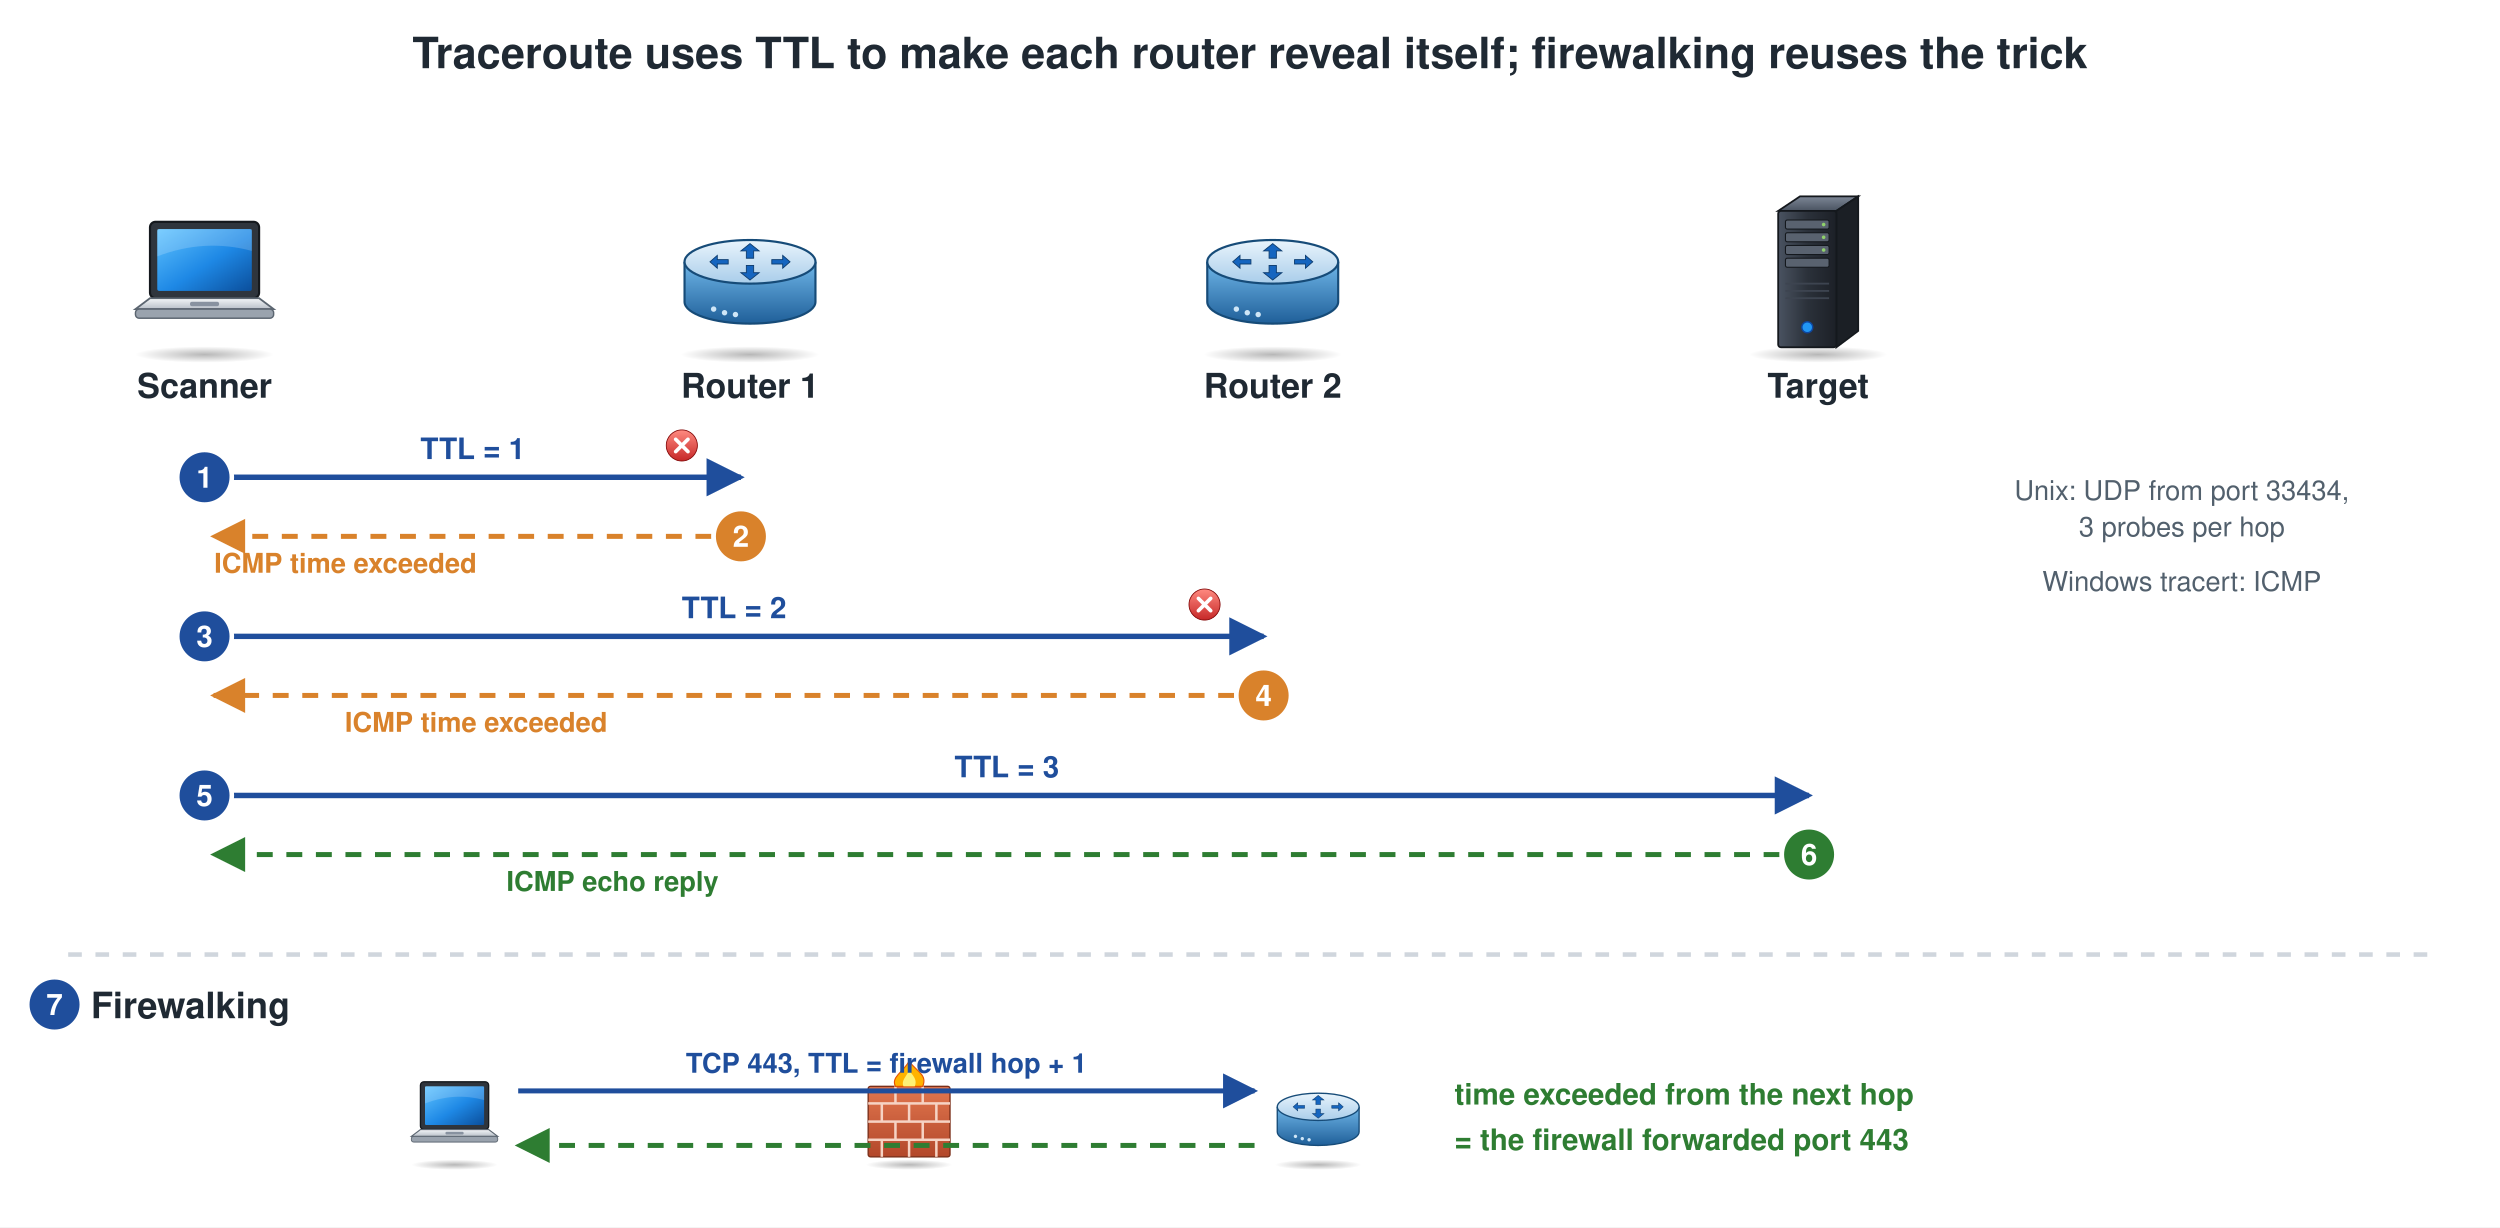
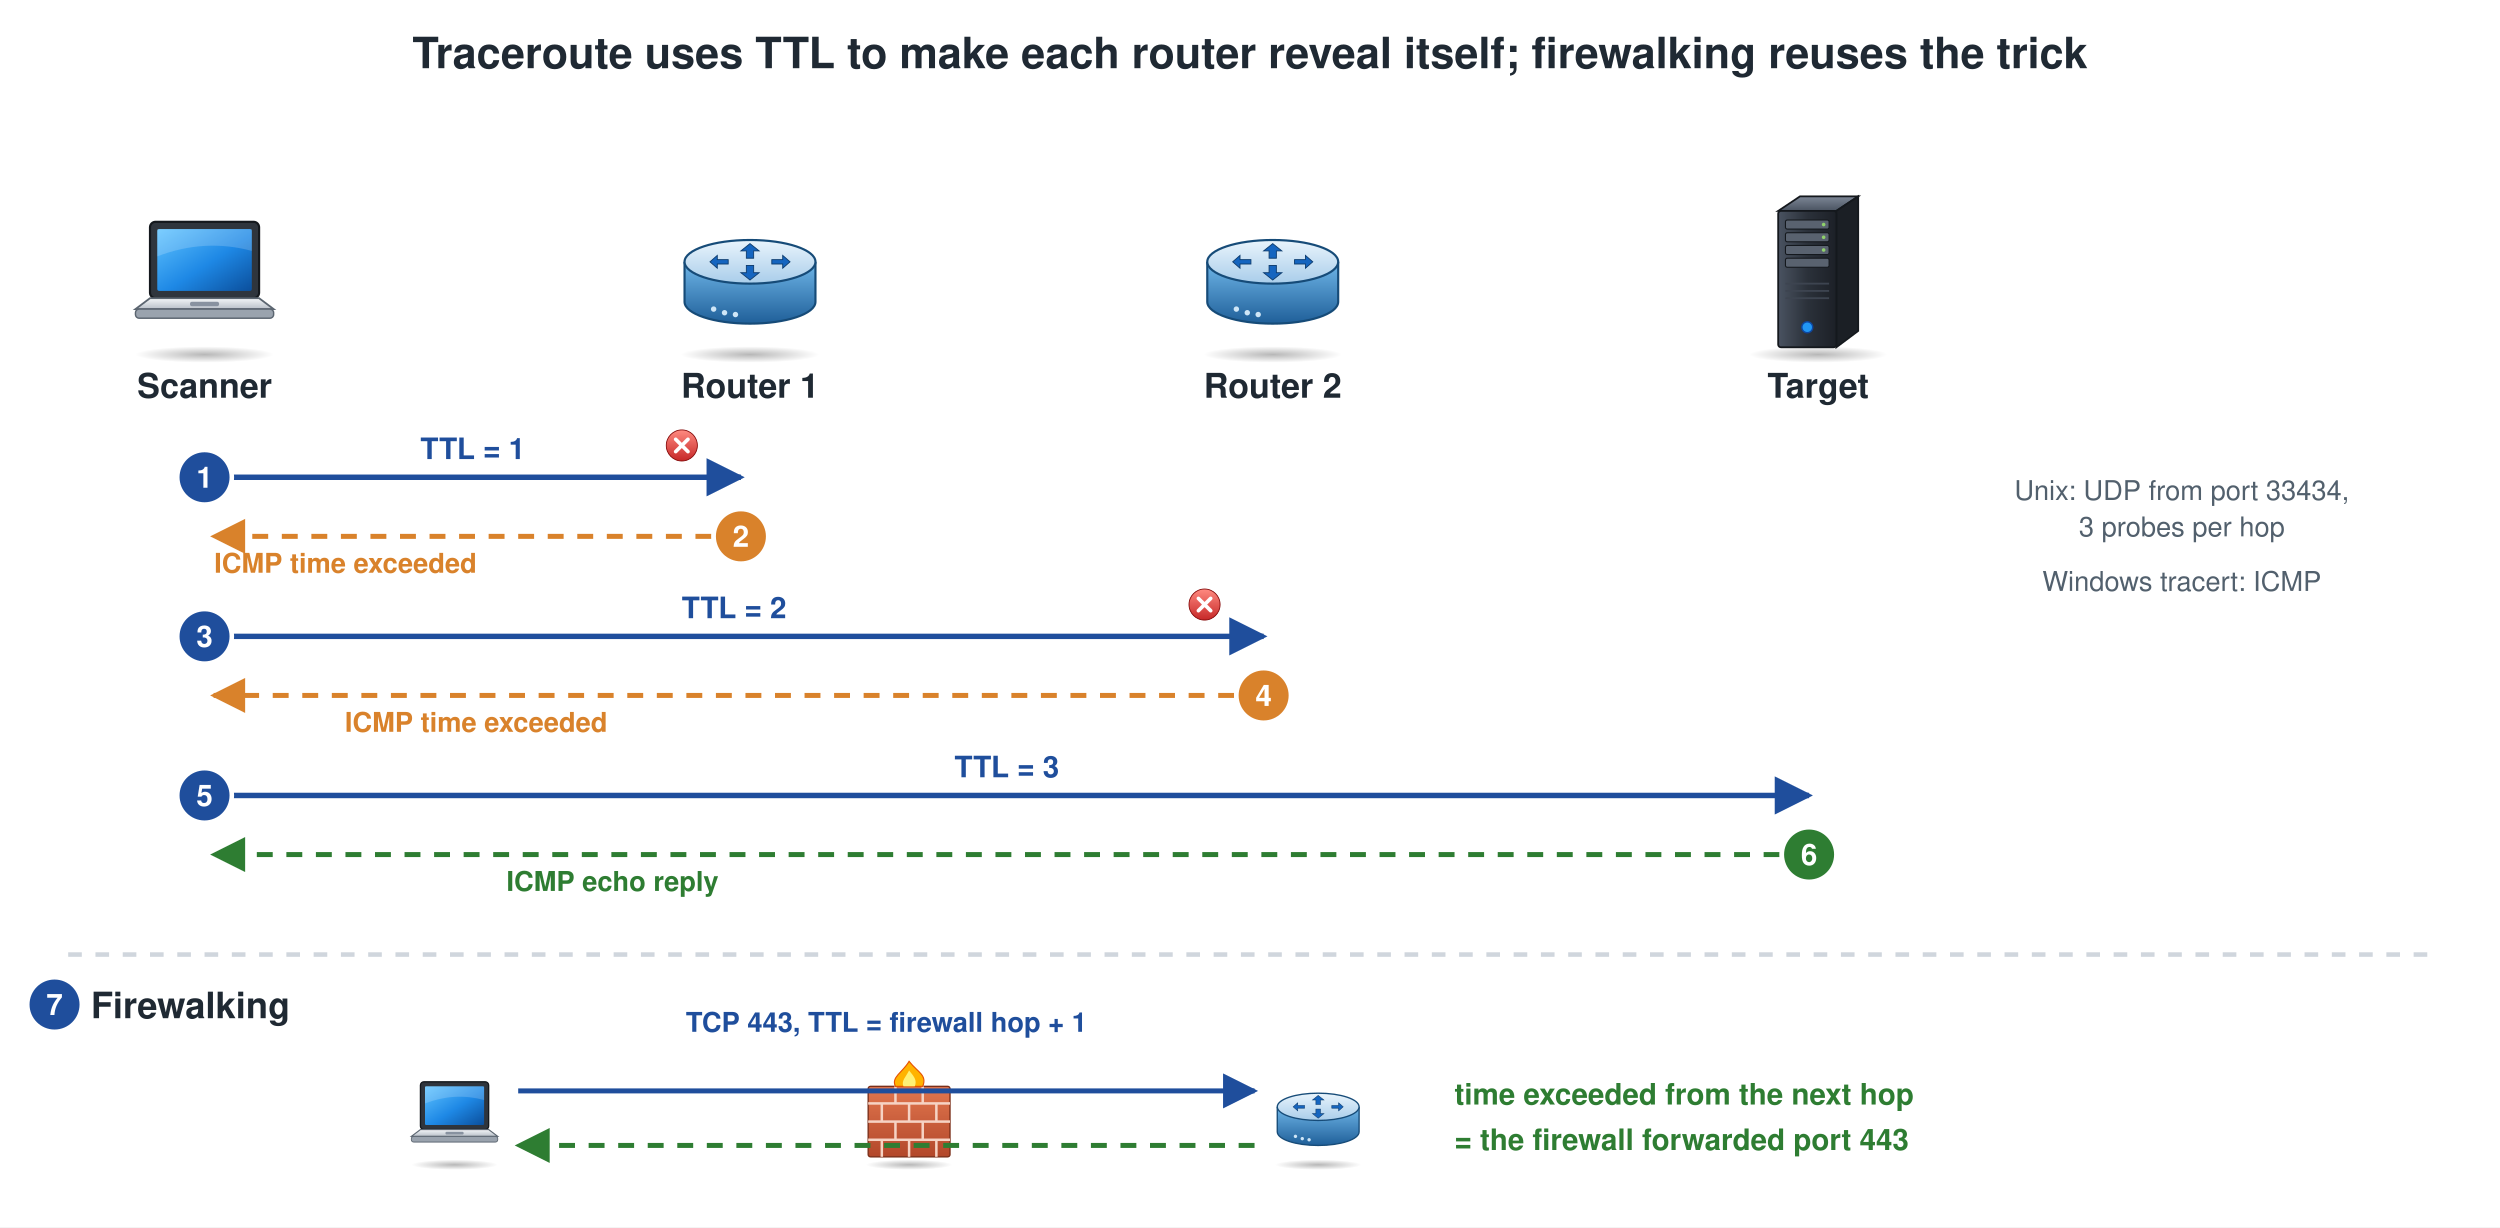
<svg xmlns="http://www.w3.org/2000/svg" viewBox="0 0 1100 540" width="1100" height="540" role="img" aria-labelledby="t d">
  <style>@media (prefers-reduced-motion: no-preference){.st{animation:fig-in .7s ease-out both}.s1{animation-delay:0.00s}.s2{animation-delay:0.90s}.s3{animation-delay:1.80s}.s4{animation-delay:2.70s}.s5{animation-delay:3.60s}.s6{animation-delay:4.50s}.s7{animation-delay:5.40s}}@keyframes fig-in{from{opacity:0}to{opacity:1}}</style>
  <defs>
    <linearGradient id="g-box" x1="0" y1="0" x2="0" y2="1">
      <stop offset="0" stop-color="#f3f8fe" />
      <stop offset="1" stop-color="#c9ddf4" />
    </linearGradient>
    <filter id="f-drop" x="-10%" y="-10%" width="130%" height="140%">
      <feDropShadow dx="1.5" dy="2" stdDeviation="1.6" flood-color="#000" flood-opacity=".18" />
    </filter>
    <marker id="a-1f4e9c" viewBox="0 0 10 10" refX="9" refY="5" markerWidth="7" markerHeight="7" orient="auto-start-reverse">
      <path d="M0 0 L10 5 L0 10 Z" fill="#1f4e9c" />
    </marker>
    <marker id="a-2e7d32" viewBox="0 0 10 10" refX="9" refY="5" markerWidth="7" markerHeight="7" orient="auto-start-reverse">
      <path d="M0 0 L10 5 L0 10 Z" fill="#2e7d32" />
    </marker>
    <marker id="a-d9822b" viewBox="0 0 10 10" refX="9" refY="5" markerWidth="7" markerHeight="7" orient="auto-start-reverse">
      <path d="M0 0 L10 5 L0 10 Z" fill="#d9822b" />
    </marker>
    <linearGradient id="g-steel" x1="0" y1="0" x2="1" y2="0">
      <stop offset="0" stop-color="#4a5361" />
      <stop offset=".5" stop-color="#2b313a" />
      <stop offset="1" stop-color="#1c2027" />
    </linearGradient>
    <linearGradient id="g-steel-top" x1="0" y1="0" x2="0" y2="1">
      <stop offset="0" stop-color="#7d8796" />
      <stop offset="1" stop-color="#4a5361" />
    </linearGradient>
    <linearGradient id="g-silver" x1="0" y1="0" x2="0" y2="1">
      <stop offset="0" stop-color="#f4f6f8" />
      <stop offset="1" stop-color="#b9c0c9" />
    </linearGradient>
    <linearGradient id="g-silver-side" x1="0" y1="0" x2="1" y2="0">
      <stop offset="0" stop-color="#d8dde3" />
      <stop offset="1" stop-color="#9aa3ae" />
    </linearGradient>
    <linearGradient id="g-screen" x1="0" y1="0" x2="1" y2="1">
      <stop offset="0" stop-color="#5fc3ff" />
      <stop offset=".55" stop-color="#1e88e5" />
      <stop offset="1" stop-color="#0b4f9c" />
    </linearGradient>
    <linearGradient id="g-router" x1="0" y1="0" x2="0" y2="1">
      <stop offset="0" stop-color="#6fb6e8" />
      <stop offset="1" stop-color="#1f5f99" />
    </linearGradient>
    <linearGradient id="g-router-top" x1="0" y1="0" x2="0" y2="1">
      <stop offset="0" stop-color="#e9f4fc" />
      <stop offset="1" stop-color="#a9cdea" />
    </linearGradient>
    <linearGradient id="g-db" x1="0" y1="0" x2="1" y2="0">
      <stop offset="0" stop-color="#8e99a6" />
      <stop offset=".45" stop-color="#e3e7eb" />
      <stop offset="1" stop-color="#7b8693" />
    </linearGradient>
    <linearGradient id="g-brick" x1="0" y1="0" x2="0" y2="1">
      <stop offset="0" stop-color="#e2774f" />
      <stop offset="1" stop-color="#b2472a" />
    </linearGradient>
    <linearGradient id="g-cloud" x1="0" y1="0" x2="0" y2="1">
      <stop offset="0" stop-color="#ffffff" />
      <stop offset="1" stop-color="#b8dcf5" />
    </linearGradient>
    <linearGradient id="g-skin" x1="0" y1="0" x2="0" y2="1">
      <stop offset="0" stop-color="#f7d7bf" />
      <stop offset="1" stop-color="#e2b394" />
    </linearGradient>
    <linearGradient id="g-suit" x1="0" y1="0" x2="0" y2="1">
      <stop offset="0" stop-color="#4b5563" />
      <stop offset="1" stop-color="#1f2733" />
    </linearGradient>
    <linearGradient id="g-suit2" x1="0" y1="0" x2="0" y2="1">
      <stop offset="0" stop-color="#7b5ea7" />
      <stop offset="1" stop-color="#46336b" />
    </linearGradient>
    <linearGradient id="g-hood" x1="0" y1="0" x2="0" y2="1">
      <stop offset="0" stop-color="#3a3f47" />
      <stop offset="1" stop-color="#0f1216" />
    </linearGradient>
    <linearGradient id="g-robot" x1="0" y1="0" x2="0" y2="1">
      <stop offset="0" stop-color="#e8eef5" />
      <stop offset="1" stop-color="#9fb0c3" />
    </linearGradient>
    <linearGradient id="g-gold" x1="0" y1="0" x2="0" y2="1">
      <stop offset="0" stop-color="#ffe08a" />
      <stop offset="1" stop-color="#d49a1f" />
    </linearGradient>
    <linearGradient id="g-paper" x1="0" y1="0" x2="0" y2="1">
      <stop offset="0" stop-color="#ffffff" />
      <stop offset="1" stop-color="#e4e9ef" />
    </linearGradient>
    <linearGradient id="g-green" x1="0" y1="0" x2="0" y2="1">
      <stop offset="0" stop-color="#7fd38b" />
      <stop offset="1" stop-color="#2e8b45" />
    </linearGradient>
    <linearGradient id="g-red" x1="0" y1="0" x2="0" y2="1">
      <stop offset="0" stop-color="#ff8a80" />
      <stop offset="1" stop-color="#c62828" />
    </linearGradient>
    <radialGradient id="g-shadow">
      <stop offset="0" stop-color="#000" stop-opacity=".28" />
      <stop offset="1" stop-color="#000" stop-opacity="0" />
    </radialGradient>
    <linearGradient id="g-suit3" x1="0" y1="0" x2="0" y2="1">
      <stop offset="0" stop-color="#2e86c1" />
      <stop offset="1" stop-color="#1b4f72" />
    </linearGradient>
    <symbol id="i-laptop" viewBox="0 0 100 100">
      <ellipse cx="50" cy="95" rx="38" ry="4.5" fill="url(#g-shadow)" />
      <rect x="20" y="22" width="60" height="42" rx="3" fill="#2f353d" stroke="#14181d" stroke-width="1.2" />
      <rect x="24" y="26" width="52" height="34" rx="1" fill="url(#g-screen)" />
      <path d="M24 26 h52 v12 Q50 31 24 41 Z" fill="#fff" opacity=".18" />
      <path d="M12 70 L20 64 H80 L88 70 Z" fill="url(#g-silver)" stroke="#5b6570" stroke-width="1" />
      <rect x="12" y="70" width="76" height="5" rx="2" fill="#9aa3ae" stroke="#5b6570" stroke-width=".8" />
      <rect x="42" y="66" width="16" height="2.4" rx="1" fill="#8892a0" />
    </symbol>
    <symbol id="i-router" viewBox="0 0 100 100">
      <ellipse cx="50" cy="95" rx="38" ry="4.5" fill="url(#g-shadow)" />
      <path d="M14 44 v22 a36 12 0 0 0 72 0 v-22" fill="url(#g-router)" stroke="#164b78" stroke-width="1.2" />
      <ellipse cx="50" cy="44" rx="36" ry="12" fill="url(#g-router-top)" stroke="#164b78" stroke-width="1.2" />
      <g fill="#1565c0" stroke="#0d3c6e" stroke-width=".5">
        <path d="M50 34 l-5 4 h3 v4 h4 v-4 h3 Z" />
        <path d="M50 54 l-5 -4 h3 v-4 h4 v4 h3 Z" transform="translate(0,0)" />
        <path d="M28 44 l4 -3.5 v2.3 h6 v2.4 h-6 v2.3 Z" />
        <path d="M72 44 l-4 -3.5 v2.3 h-6 v2.4 h6 v2.3 Z" />
      </g>
      <g fill="#cfe6f7">
        <circle cx="30" cy="70" r="1.5" />
        <circle cx="36" cy="72" r="1.5" />
        <circle cx="42" cy="73" r="1.5" />
      </g>
    </symbol>
    <symbol id="i-server" viewBox="0 0 100 100">
      <ellipse cx="50" cy="95" rx="38" ry="4.5" fill="url(#g-shadow)" />
      <path d="M28 16 L40 8 L72 8 L60 16 Z" fill="url(#g-steel-top)" stroke="#14181d" stroke-width="1" />
      <path d="M60 16 L72 8 L72 82 L60 91 Z" fill="#1b1f25" stroke="#14181d" stroke-width="1" />
      <rect x="28" y="16" width="32" height="75" rx="1.5" fill="url(#g-steel)" stroke="#14181d" stroke-width="1" />
      <g fill="#59626f" stroke="#14181d" stroke-width=".6">
        <rect x="32" y="21" width="24" height="5" rx="1" />
        <rect x="32" y="28" width="24" height="5" rx="1" />
        <rect x="32" y="35" width="24" height="5" rx="1" />
        <rect x="32" y="42" width="24" height="5" rx="1" />
      </g>
      <g fill="#8fd16a">
        <circle cx="53" cy="23.5" r="1" />
        <circle cx="53" cy="30.5" r="1" />
        <circle cx="53" cy="37.5" r="1" />
      </g>
      <g stroke="#3d4450" stroke-width="1">
        <line x1="32" y1="56" x2="56" y2="56" />
        <line x1="32" y1="60" x2="56" y2="60" />
        <line x1="32" y1="64" x2="56" y2="64" />
      </g>
      <circle cx="44" cy="80" r="3" fill="#2196f3" stroke="#0d47a1" stroke-width=".8" />
    </symbol>
    <symbol id="i-cross" viewBox="0 0 100 100">
      <circle cx="50" cy="50" r="38" fill="url(#g-red)" stroke="#7f0000" stroke-width="2" />
      <path d="M35 35 L65 65 M65 35 L35 65" stroke="#fff" stroke-width="9" stroke-linecap="round" />
    </symbol>
    <symbol id="i-firewall" viewBox="0 0 100 100">
      <ellipse cx="50" cy="95" rx="38" ry="4.5" fill="url(#g-shadow)" />
      <rect x="14" y="26" width="72" height="62" rx="2" fill="url(#g-brick)" stroke="#7a2e18" stroke-width="1.2" />
      <g stroke="#f6d3c4" stroke-width="2.2" fill="none">
        <path d="M14 41 H86 M14 57 H86 M14 73 H86" />
        <path d="M38 26 V41 M62 26 V41 M26 41 V57 M50 41 V57 M74 41 V57 M38 57 V73 M62 57 V73 M26 73 V88 M50 73 V88 M74 73 V88" />
      </g>
      <path d="M50 4 C58 14 66 16 62 26 H38 C34 18 44 14 50 4 Z" fill="#ffb300" stroke="#e65100" stroke-width="1" />
      <path d="M50 12 C55 18 57 21 55 26 H45 C43 21 47 18 50 12 Z" fill="#fff176" />
    </symbol>
  </defs>
  <rect width="1100" height="540" fill="#ffffff" />
  <text x="550.0" y="30.0" font-family="Helvetica, Arial, sans-serif" font-size="19" fill="#1f2933" font-weight="bold" text-anchor="middle">Traceroute uses TTL to make each router reveal itself; firewalking reuses the trick</text>
  <use href="#i-laptop" x="50.0" y="80.0" width="80" height="80" />
  <text x="90.0" y="175.0" font-family="Helvetica, Arial, sans-serif" font-size="15" fill="#1f2933" font-weight="bold" text-anchor="middle">Scanner</text>
  <use href="#i-router" x="290.0" y="80.0" width="80" height="80" />
  <text x="330.0" y="175.0" font-family="Helvetica, Arial, sans-serif" font-size="15" fill="#1f2933" font-weight="bold" text-anchor="middle">Router 1</text>
  <use href="#i-router" x="520.0" y="80.0" width="80" height="80" />
  <text x="560.0" y="175.0" font-family="Helvetica, Arial, sans-serif" font-size="15" fill="#1f2933" font-weight="bold" text-anchor="middle">Router 2</text>
  <use href="#i-server" x="760.0" y="80.0" width="80" height="80" />
  <text x="800.0" y="175.0" font-family="Helvetica, Arial, sans-serif" font-size="15" fill="#1f2933" font-weight="bold" text-anchor="middle">Target</text>
  <g class="st s1">
    <path d="M90.0 210.0 L326.0 210.0" fill="none" stroke="#1f4e9c" stroke-width="2.4" marker-end="url(#a-1f4e9c)" stroke-linejoin="round" />
    <text x="208.0" y="202.0" font-family="Helvetica, Arial, sans-serif" font-size="13" fill="#1f4e9c" font-weight="bold" text-anchor="middle">TTL = 1</text>
  </g>
  <g class="st s1">
    <circle cx="90" cy="210" r="12" fill="#1f4e9c" stroke="#fff" stroke-width="2" />
    <text x="90.0" y="214.6" font-family="Helvetica, Arial, sans-serif" font-size="13" fill="#fff" font-weight="bold" text-anchor="middle">1</text>
  </g>
  <g class="st s2">
    <path d="M326.0 236.0 L94.0 236.0" fill="none" stroke="#d9822b" stroke-width="2.2" stroke-dasharray="7 6" marker-end="url(#a-d9822b)" stroke-linejoin="round" />
    <text x="152.0" y="252.0" font-family="Helvetica, Arial, sans-serif" font-size="12" fill="#d9822b" font-weight="bold" text-anchor="middle">ICMP time exceeded</text>
  </g>
  <g class="st s2">
    <circle cx="326" cy="236" r="12" fill="#d9822b" stroke="#fff" stroke-width="2" />
    <text x="326.0" y="240.6" font-family="Helvetica, Arial, sans-serif" font-size="13" fill="#fff" font-weight="bold" text-anchor="middle">2</text>
  </g>
  <g class="st s1">
    <use href="#i-cross" x="291.0" y="187.0" width="18" height="18" />
  </g>
  <g class="st s3">
    <path d="M90.0 280.0 L556.0 280.0" fill="none" stroke="#1f4e9c" stroke-width="2.4" marker-end="url(#a-1f4e9c)" stroke-linejoin="round" />
    <text x="323.0" y="272.0" font-family="Helvetica, Arial, sans-serif" font-size="13" fill="#1f4e9c" font-weight="bold" text-anchor="middle">TTL = 2</text>
  </g>
  <g class="st s3">
    <circle cx="90" cy="280" r="12" fill="#1f4e9c" stroke="#fff" stroke-width="2" />
    <text x="90.0" y="284.6" font-family="Helvetica, Arial, sans-serif" font-size="13" fill="#fff" font-weight="bold" text-anchor="middle">3</text>
  </g>
  <g class="st s4">
    <path d="M556.0 306.0 L94.0 306.0" fill="none" stroke="#d9822b" stroke-width="2.2" stroke-dasharray="7 6" marker-end="url(#a-d9822b)" stroke-linejoin="round" />
    <text x="209.5" y="322.0" font-family="Helvetica, Arial, sans-serif" font-size="12" fill="#d9822b" font-weight="bold" text-anchor="middle">ICMP time exceeded</text>
  </g>
  <g class="st s4">
    <circle cx="556" cy="306" r="12" fill="#d9822b" stroke="#fff" stroke-width="2" />
    <text x="556.0" y="310.6" font-family="Helvetica, Arial, sans-serif" font-size="13" fill="#fff" font-weight="bold" text-anchor="middle">4</text>
  </g>
  <g class="st s3">
    <use href="#i-cross" x="521.0" y="257.0" width="18" height="18" />
  </g>
  <g class="st s5">
    <path d="M90.0 350.0 L796.0 350.0" fill="none" stroke="#1f4e9c" stroke-width="2.4" marker-end="url(#a-1f4e9c)" stroke-linejoin="round" />
    <text x="443.0" y="342.0" font-family="Helvetica, Arial, sans-serif" font-size="13" fill="#1f4e9c" font-weight="bold" text-anchor="middle">TTL = 3</text>
  </g>
  <g class="st s5">
    <circle cx="90" cy="350" r="12" fill="#1f4e9c" stroke="#fff" stroke-width="2" />
    <text x="90.0" y="354.6" font-family="Helvetica, Arial, sans-serif" font-size="13" fill="#fff" font-weight="bold" text-anchor="middle">5</text>
  </g>
  <g class="st s6">
    <path d="M796.0 376.0 L94.0 376.0" fill="none" stroke="#2e7d32" stroke-width="2.2" stroke-dasharray="7 6" marker-end="url(#a-2e7d32)" stroke-linejoin="round" />
    <text x="269.5" y="392.0" font-family="Helvetica, Arial, sans-serif" font-size="12" fill="#2e7d32" font-weight="bold" text-anchor="middle">ICMP echo reply</text>
  </g>
  <g class="st s6">
    <circle cx="796" cy="376" r="12" fill="#2e7d32" stroke="#fff" stroke-width="2" />
    <text x="796.0" y="380.6" font-family="Helvetica, Arial, sans-serif" font-size="13" fill="#fff" font-weight="bold" text-anchor="middle">6</text>
  </g>
  <text x="960.0" y="220.0" font-family="Helvetica, Arial, sans-serif" font-size="12" fill="#52606d" font-weight="normal" text-anchor="middle">Unix: UDP from port 33434,</text>
  <text x="960.0" y="236.0" font-family="Helvetica, Arial, sans-serif" font-size="12" fill="#52606d" font-weight="normal" text-anchor="middle">3 probes per hop</text>
  <text x="960.0" y="260.0" font-family="Helvetica, Arial, sans-serif" font-size="12" fill="#52606d" font-weight="normal" text-anchor="middle">Windows tracert: ICMP</text>
  <line x1="30" y1="420" x2="1070" y2="420" stroke="#d0d6dd" stroke-width="2" stroke-dasharray="6 6" />
  <g class="st s7">
    <text x="40.0" y="448.0" font-family="Helvetica, Arial, sans-serif" font-size="16" fill="#1f2933" font-weight="bold" text-anchor="start">Firewalking</text>
  </g>
  <g class="st s7">
    <circle cx="24" cy="442" r="12" fill="#1f4e9c" stroke="#fff" stroke-width="2" />
    <text x="24.0" y="446.6" font-family="Helvetica, Arial, sans-serif" font-size="13" fill="#fff" font-weight="bold" text-anchor="middle">7</text>
  </g>
  <g class="st s7">
    <use href="#i-laptop" x="175.0" y="465.0" width="50" height="50" />
  </g>
  <g class="st s7">
    <use href="#i-firewall" x="375.0" y="465.0" width="50" height="50" />
  </g>
  <g class="st s7">
    <use href="#i-router" x="555.0" y="465.0" width="50" height="50" />
  </g>
  <g class="st s7">
    <path d="M228.0 480.0 L552.0 480.0" fill="none" stroke="#1f4e9c" stroke-width="2.2" marker-end="url(#a-1f4e9c)" stroke-linejoin="round" />
-     <text x="390.0" y="472.0" font-family="Helvetica, Arial, sans-serif" font-size="12" fill="#1f4e9c" font-weight="bold" text-anchor="middle">TCP 443, TTL = firewall hop + 1</text>
+     <text x="390.0" y="454.0" font-family="Helvetica, Arial, sans-serif" font-size="12" fill="#1f4e9c" font-weight="bold" text-anchor="middle">TCP 443, TTL = firewall hop + 1</text>
  </g>
  <g class="st s7">
    <path d="M552.0 504.0 L228.0 504.0" fill="none" stroke="#2e7d32" stroke-width="2.2" stroke-dasharray="7 6" marker-end="url(#a-2e7d32)" stroke-linejoin="round" />
  </g>
  <g class="st s7">
    <text x="640.0" y="486.0" font-family="Helvetica, Arial, sans-serif" font-size="13" fill="#2e7d32" font-weight="bold" text-anchor="start">time exceeded from the next hop</text>
  </g>
  <g class="st s7">
    <text x="640.0" y="506.0" font-family="Helvetica, Arial, sans-serif" font-size="13" fill="#2e7d32" font-weight="bold" text-anchor="start">= the firewall forwarded port 443</text>
  </g>
</svg>
